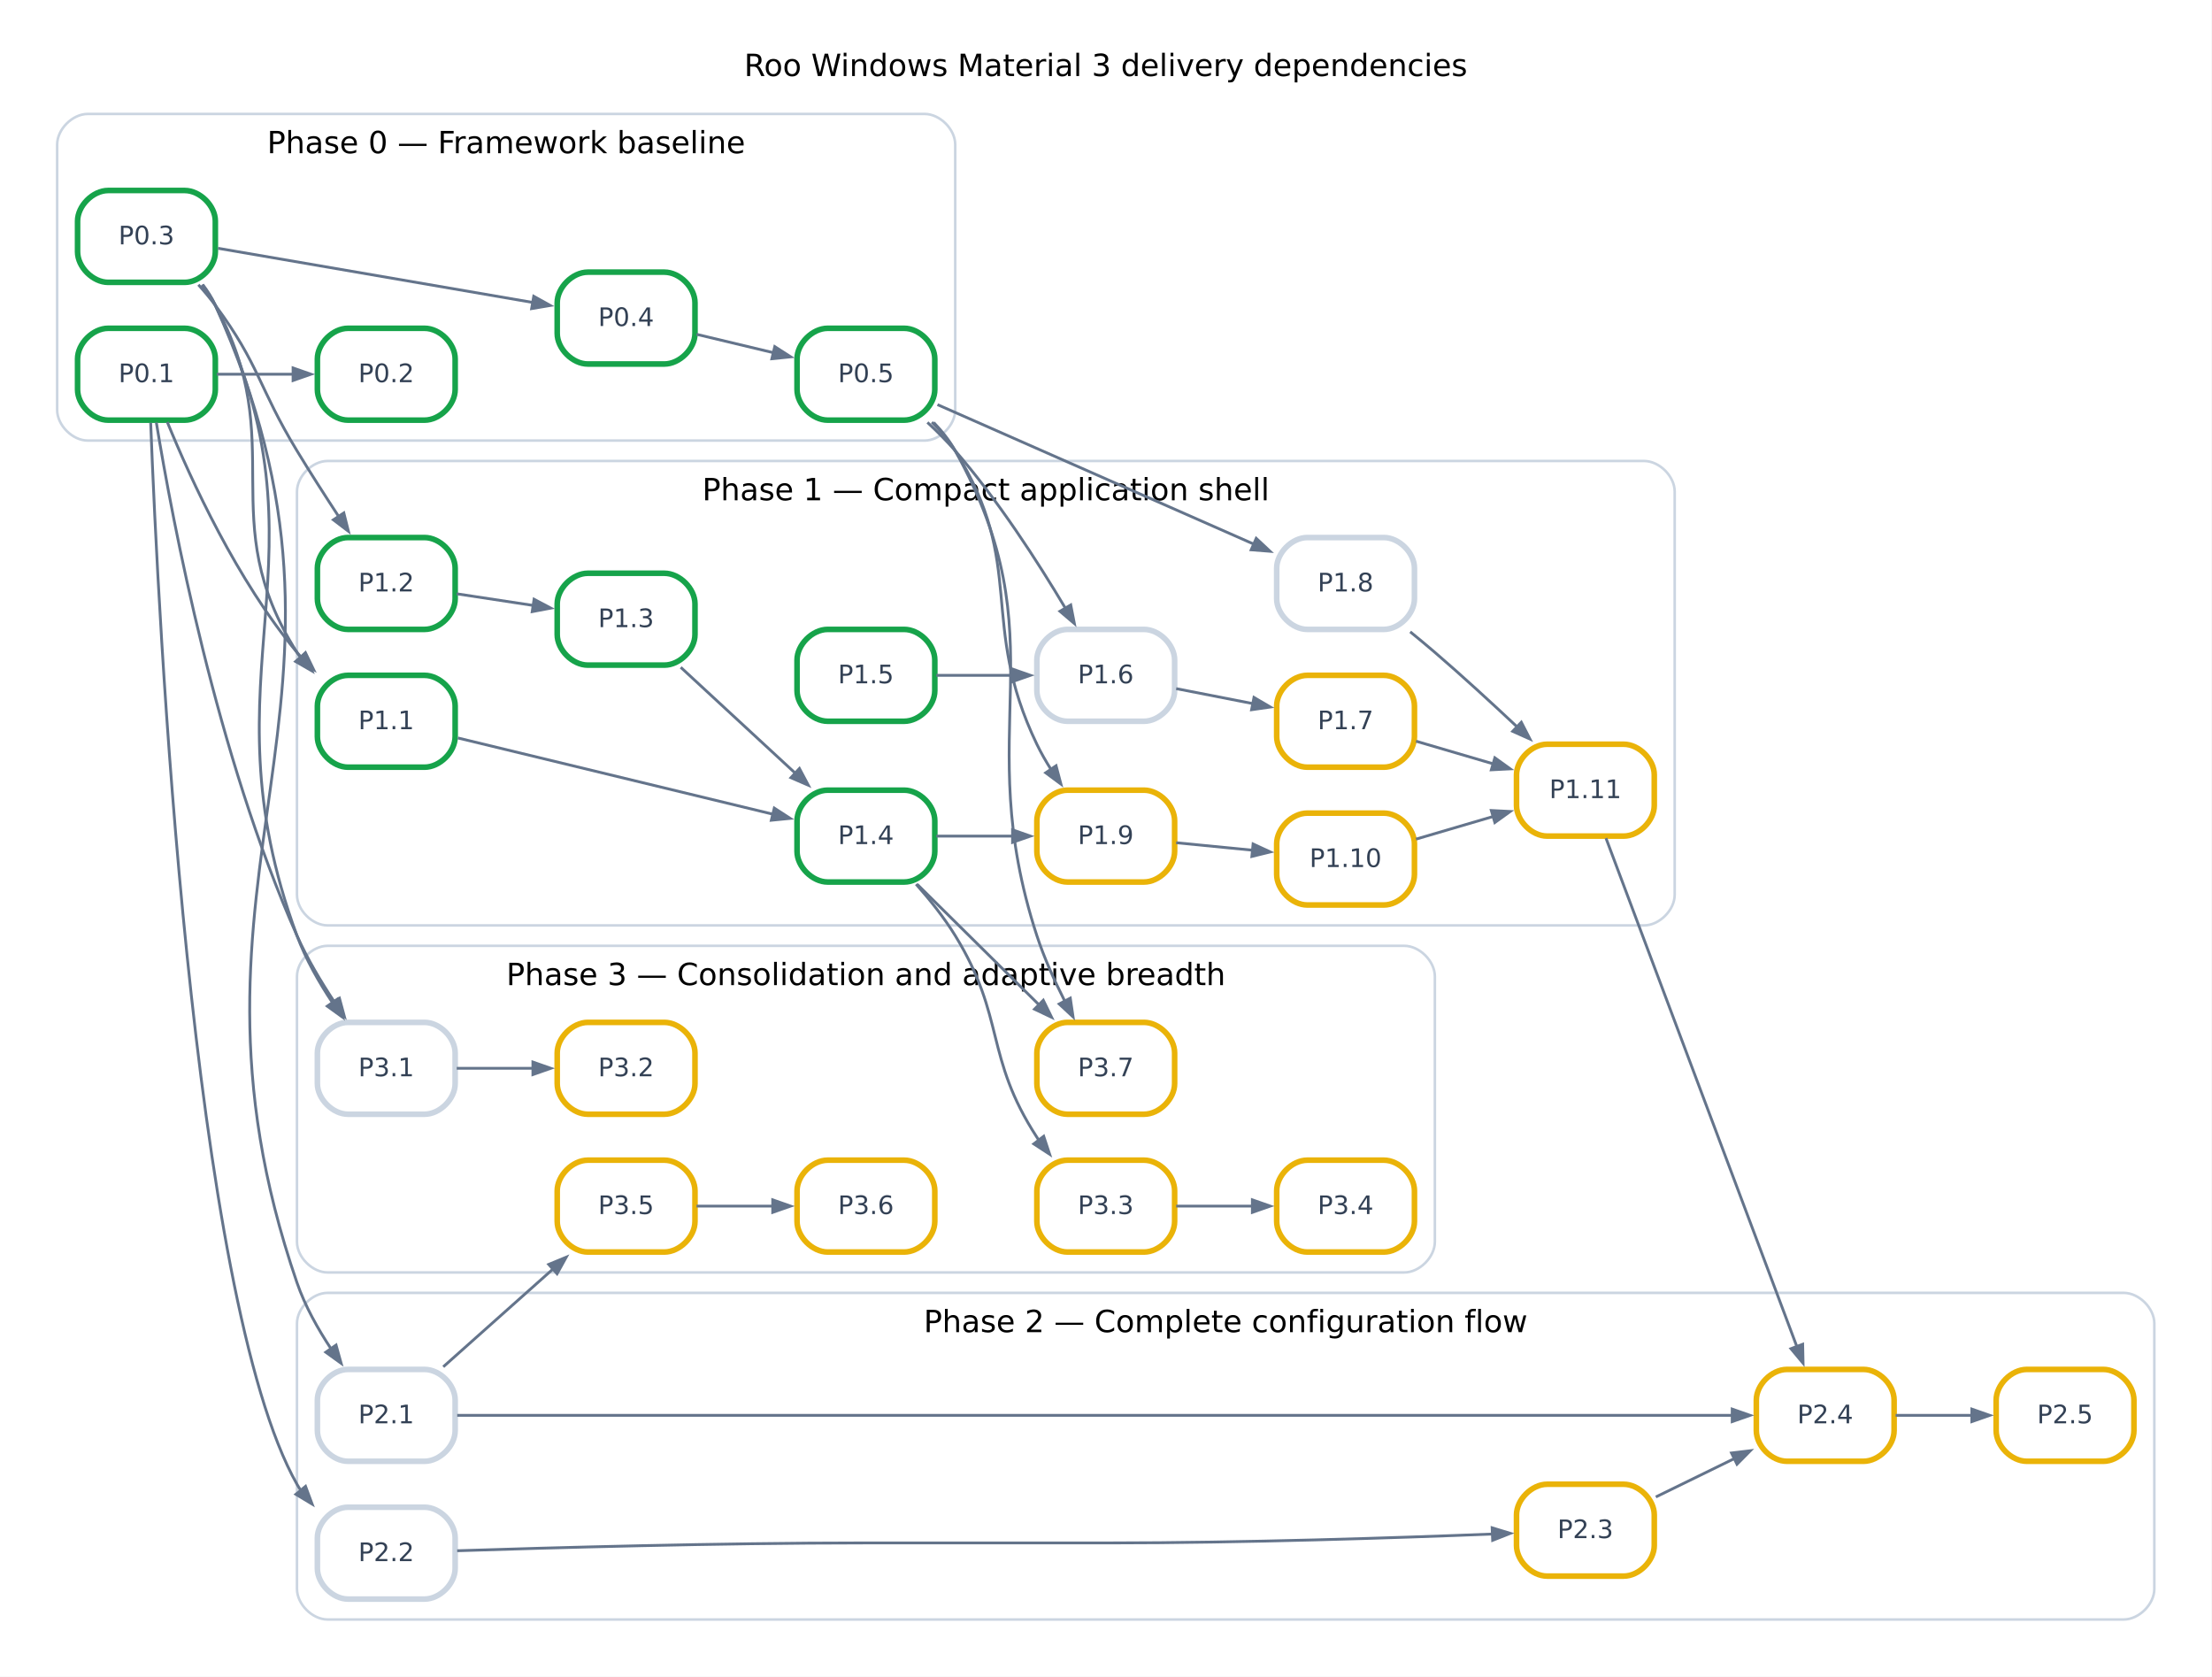
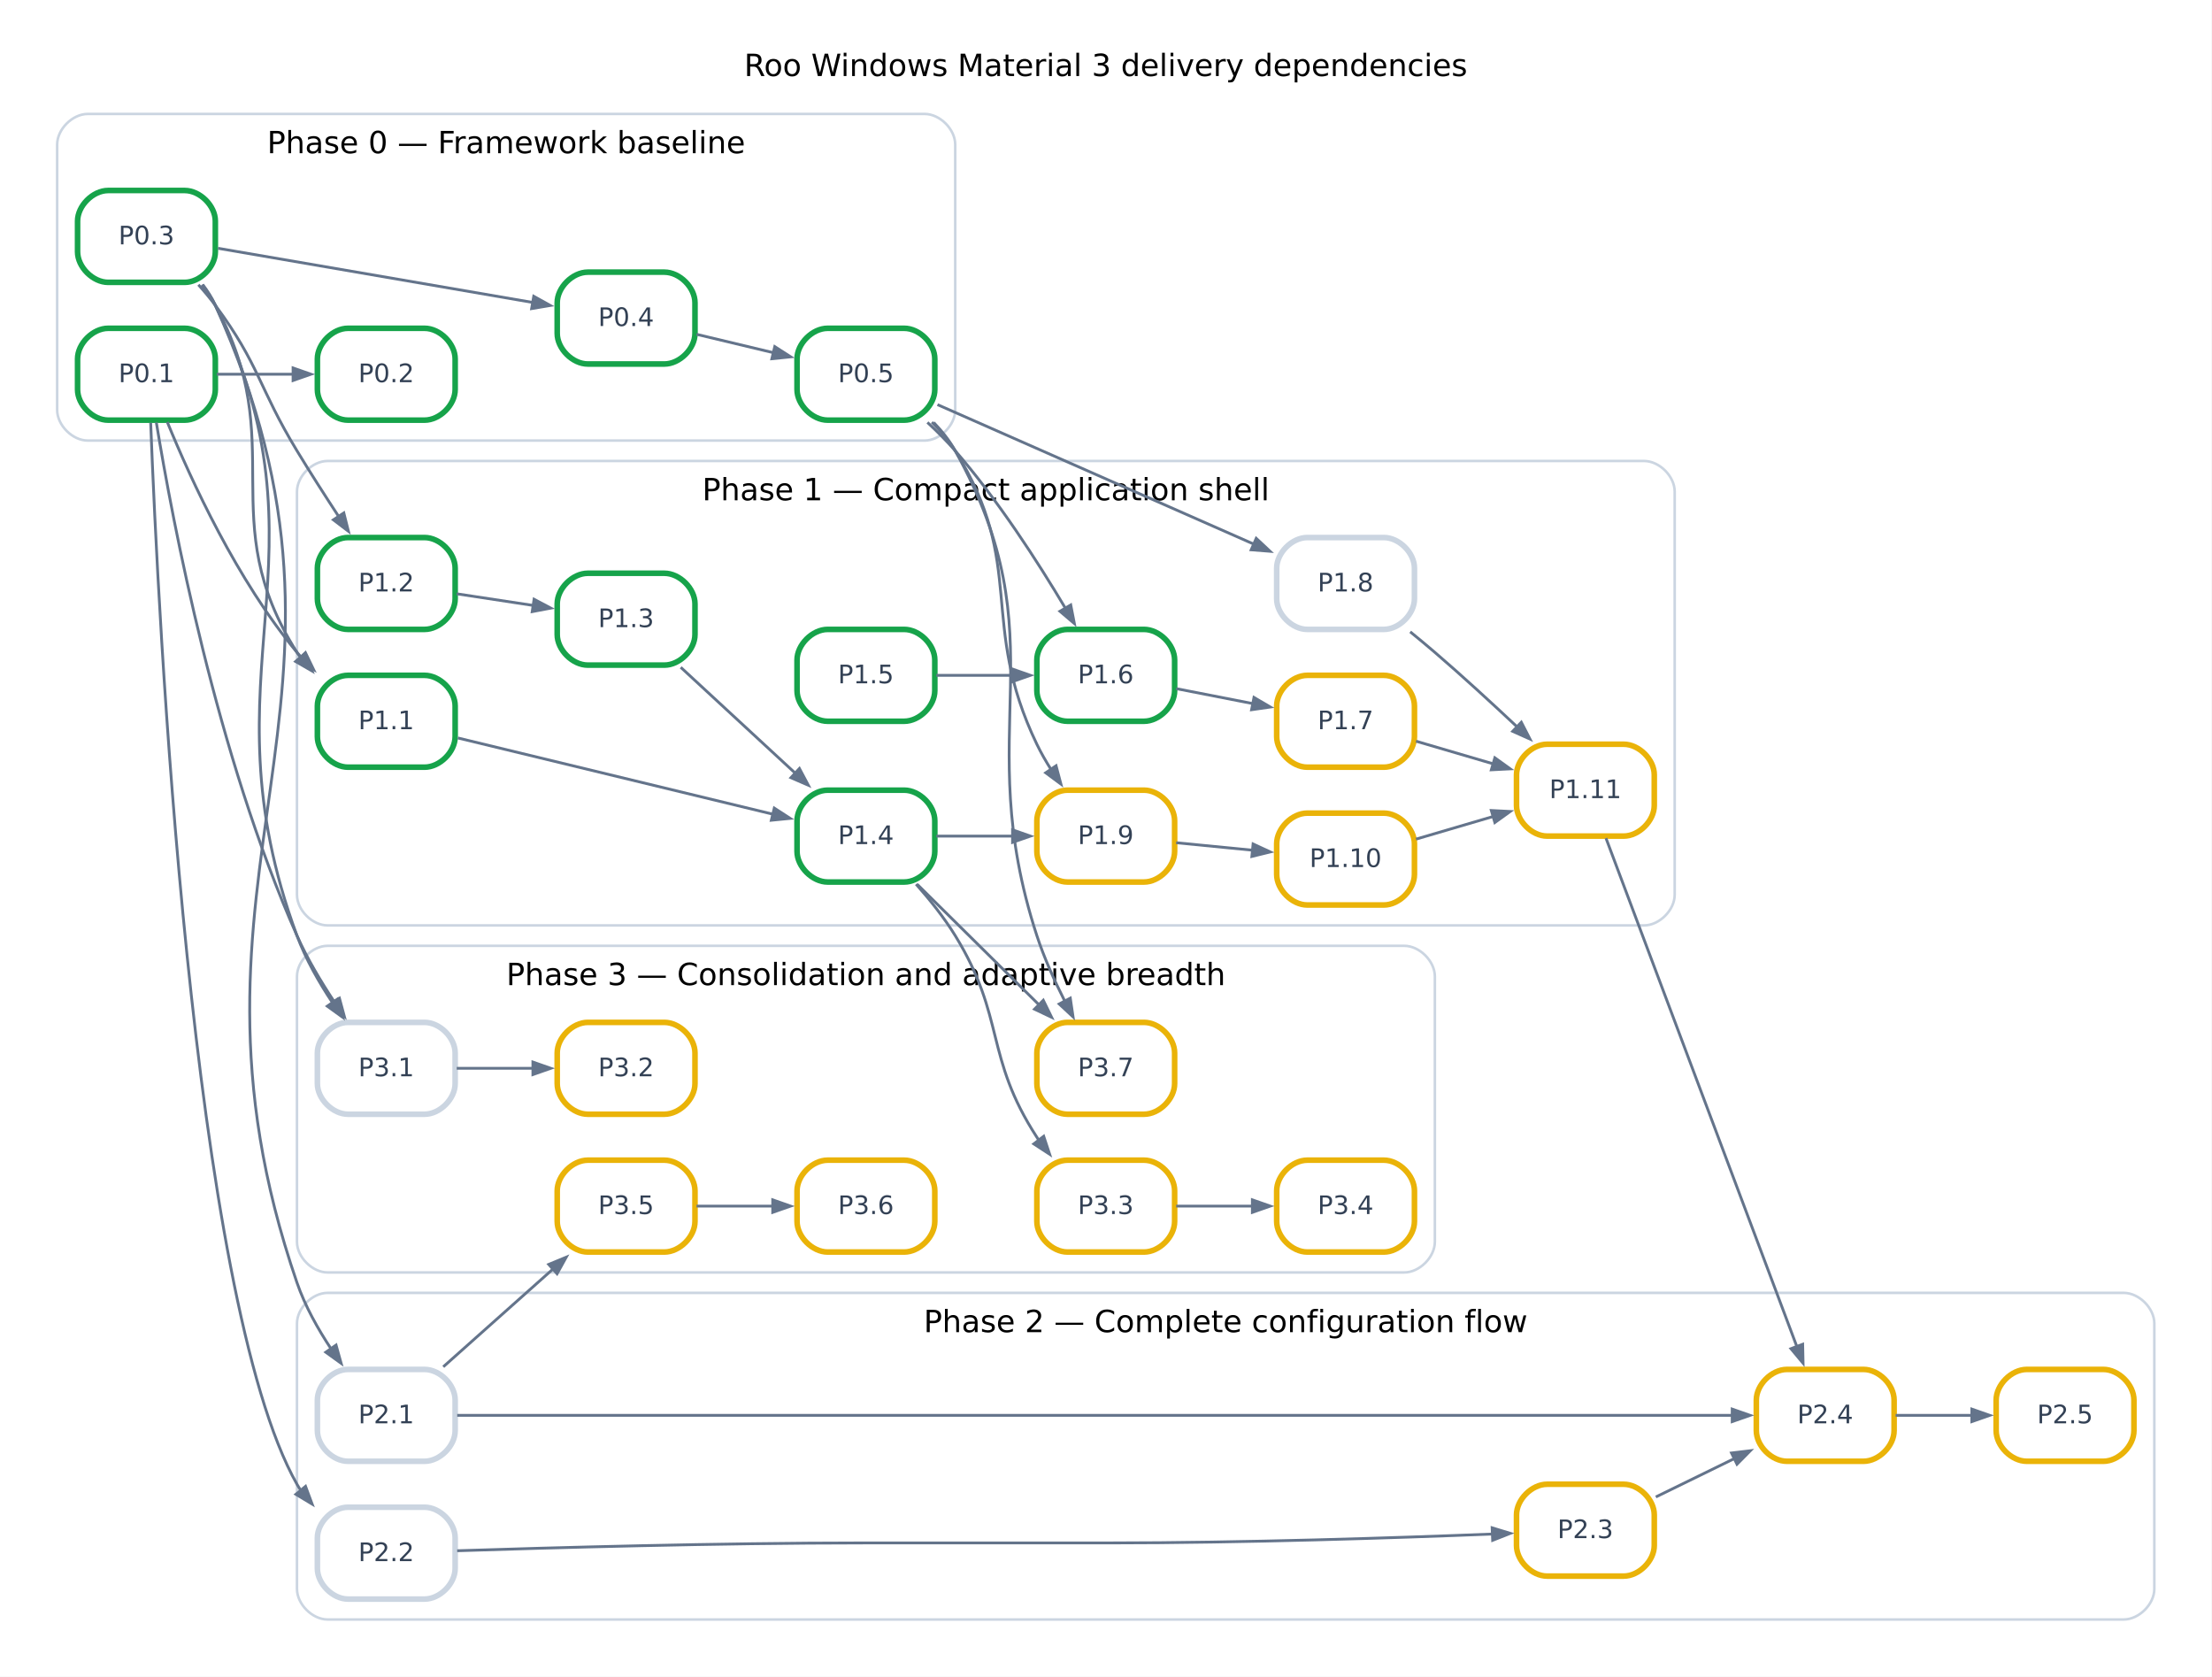
<svg xmlns="http://www.w3.org/2000/svg" xmlns:xlink="http://www.w3.org/1999/xlink" width="867pt" height="657pt" viewBox="0.00 0.00 867.00 657.00">
  <g id="graph0" class="graph" transform="scale(1 1) rotate(0) translate(14.4 642.65)">
    <polygon fill="#ffffff" stroke="none" points="-14.4,14.4 -14.4,-642.65 852.4,-642.65 852.4,14.4 -14.4,14.4" />
    <text xml:space="preserve" text-anchor="middle" x="419" y="-612.85" font-family="DejaVu Sans" font-size="12.00">Roo Windows Material 3 delivery dependencies</text>
    <g id="clust1" class="cluster">
      <path fill="#ffffff" stroke="#cbd5e1" d="M20,-470C20,-470 348,-470 348,-470 354,-470 360,-476 360,-482 360,-482 360,-586 360,-586 360,-592 354,-598 348,-598 348,-598 20,-598 20,-598 14,-598 8,-592 8,-586 8,-586 8,-482 8,-482 8,-476 14,-470 20,-470" />
      <text xml:space="preserve" text-anchor="middle" x="184" y="-582.6" font-family="DejaVu Sans" font-size="12.00">Phase 0 — Framework baseline</text>
    </g>
    <g id="clust2" class="cluster">
      <path fill="#ffffff" stroke="#cbd5e1" d="M114,-280C114,-280 630,-280 630,-280 636,-280 642,-286 642,-292 642,-292 642,-450 642,-450 642,-456 636,-462 630,-462 630,-462 114,-462 114,-462 108,-462 102,-456 102,-450 102,-450 102,-292 102,-292 102,-286 108,-280 114,-280" />
      <text xml:space="preserve" text-anchor="middle" x="372" y="-446.6" font-family="DejaVu Sans" font-size="12.00">Phase 1 — Compact application shell</text>
    </g>
    <g id="clust3" class="cluster">
      <path fill="#ffffff" stroke="#cbd5e1" d="M114,-8C114,-8 818,-8 818,-8 824,-8 830,-14 830,-20 830,-20 830,-124 830,-124 830,-130 824,-136 818,-136 818,-136 114,-136 114,-136 108,-136 102,-130 102,-124 102,-124 102,-20 102,-20 102,-14 108,-8 114,-8" />
      <text xml:space="preserve" text-anchor="middle" x="466" y="-120.6" font-family="DejaVu Sans" font-size="12.00">Phase 2 — Complete configuration flow</text>
    </g>
    <g id="clust4" class="cluster">
      <path fill="#ffffff" stroke="#cbd5e1" d="M114,-144C114,-144 536,-144 536,-144 542,-144 548,-150 548,-156 548,-156 548,-260 548,-260 548,-266 542,-272 536,-272 536,-272 114,-272 114,-272 108,-272 102,-266 102,-260 102,-260 102,-156 102,-156 102,-150 108,-144 114,-144" />
      <text xml:space="preserve" text-anchor="middle" x="325" y="-256.6" font-family="DejaVu Sans" font-size="12.00">Phase 3 — Consolidation and adaptive breadth</text>
    </g>
    <g id="node1" class="node">
      <g id="a_node1">
        <a xlink:href="material3_roadmap.md#p0-1" xlink:title="Theme ownership split" target="_top">
          <path fill="#ffffff" stroke="#16a34a" stroke-width="2.2" d="M58,-514C58,-514 28,-514 28,-514 22,-514 16,-508 16,-502 16,-502 16,-490 16,-490 16,-484 22,-478 28,-478 28,-478 58,-478 58,-478 64,-478 70,-484 70,-490 70,-490 70,-502 70,-502 70,-508 64,-514 58,-514" />
          <text xml:space="preserve" text-anchor="middle" x="43" y="-492.88" font-family="DejaVu Sans" font-size="10.00" fill="#334155">P0.1</text>
        </a>
      </g>
    </g>
    <g id="node2" class="node">
      <g id="a_node2">
        <a xlink:href="material3_roadmap.md#p0-2" xlink:title="Supported-target baseline for the theme split" target="_top">
          <path fill="#ffffff" stroke="#16a34a" stroke-width="2.2" d="M152,-514C152,-514 122,-514 122,-514 116,-514 110,-508 110,-502 110,-502 110,-490 110,-490 110,-484 116,-478 122,-478 122,-478 152,-478 152,-478 158,-478 164,-484 164,-490 164,-490 164,-502 164,-502 164,-508 158,-514 152,-514" />
          <text xml:space="preserve" text-anchor="middle" x="137" y="-492.88" font-family="DejaVu Sans" font-size="10.00" fill="#334155">P0.2</text>
        </a>
      </g>
    </g>
    <g id="edge1" class="edge">
      <path fill="none" stroke="#64748b" stroke-width="1.1" d="M70.61,-496C79.97,-496 90.64,-496 100.6,-496" />
      <polygon fill="#64748b" stroke="#64748b" stroke-width="1.1" points="100.47,-498.45 107.47,-496 100.47,-493.55 100.47,-498.45" />
    </g>
    <g id="node6" class="node">
      <g id="a_node6">
        <a xlink:href="material3_roadmap.md#p1-1" xlink:title="Finish app-bar component verification" target="_top">
          <path fill="#ffffff" stroke="#16a34a" stroke-width="2.2" d="M152,-378C152,-378 122,-378 122,-378 116,-378 110,-372 110,-366 110,-366 110,-354 110,-354 110,-348 116,-342 122,-342 122,-342 152,-342 152,-342 158,-342 164,-348 164,-354 164,-354 164,-366 164,-366 164,-372 158,-378 152,-378" />
          <text xml:space="preserve" text-anchor="middle" x="137" y="-356.88" font-family="DejaVu Sans" font-size="10.00" fill="#334155">P1.1</text>
        </a>
      </g>
    </g>
    <g id="edge4" class="edge">
      <path fill="none" stroke="#64748b" stroke-width="1.1" d="M51.18,-477.25C60.55,-454.34 78.55,-415.17 102,-387 102.58,-386.3 103.18,-385.62 103.79,-384.93" />
      <polygon fill="#64748b" stroke="#64748b" stroke-width="1.1" points="105.33,-386.86 108.55,-380.18 101.86,-383.4 105.33,-386.86" />
    </g>
    <g id="node18" class="node">
      <g id="a_node18">
        <a xlink:href="material3_roadmap.md#p2-2" xlink:title="Design progress indicators" target="_top">
          <path fill="#ffffff" stroke="#cbd5e1" stroke-width="2.2" d="M152,-52C152,-52 122,-52 122,-52 116,-52 110,-46 110,-40 110,-40 110,-28 110,-28 110,-22 116,-16 122,-16 122,-16 152,-16 152,-16 158,-16 164,-22 164,-28 164,-28 164,-40 164,-40 164,-46 158,-52 152,-52" />
          <text xml:space="preserve" text-anchor="middle" x="137" y="-30.88" font-family="DejaVu Sans" font-size="10.00" fill="#334155">P2.2</text>
        </a>
      </g>
    </g>
    <g id="edge21" class="edge">
      <path fill="none" stroke="#64748b" stroke-width="1.1" d="M44.66,-476.94C47.53,-402.76 60.64,-133.89 102,-61 102.46,-60.18 102.97,-59.38 103.5,-58.59" />
      <polygon fill="#64748b" stroke="#64748b" stroke-width="1.1" points="105.36,-60.18 107.94,-53.23 101.58,-57.06 105.36,-60.18" />
    </g>
    <g id="node22" class="node">
      <g id="a_node22">
        <a xlink:href="material3_roadmap.md#p3-1" xlink:title="Specify the existing card, checkbox, radio-button, and switch families" target="_top">
          <path fill="#ffffff" stroke="#cbd5e1" stroke-width="2.2" d="M152,-242C152,-242 122,-242 122,-242 116,-242 110,-236 110,-230 110,-230 110,-218 110,-218 110,-212 116,-206 122,-206 122,-206 152,-206 152,-206 158,-206 164,-212 164,-218 164,-218 164,-230 164,-230 164,-236 158,-242 152,-242" />
          <text xml:space="preserve" text-anchor="middle" x="137" y="-220.88" font-family="DejaVu Sans" font-size="10.00" fill="#334155">P3.1</text>
        </a>
      </g>
    </g>
    <g id="edge27" class="edge">
      <path fill="none" stroke="#64748b" stroke-width="1.1" d="M46.88,-477.07C53.26,-438.12 70.54,-346.74 102,-276 105.96,-267.1 111.36,-258 116.69,-249.96" />
      <polygon fill="#64748b" stroke="#64748b" stroke-width="1.1" points="118.65,-251.44 120.58,-244.28 114.6,-248.67 118.65,-251.44" />
    </g>
    <g id="node3" class="node">
      <g id="a_node3">
        <a xlink:href="material3_roadmap.md#p0-3" xlink:title="Keyboard/focus framework" target="_top">
          <path fill="#ffffff" stroke="#16a34a" stroke-width="2.2" d="M58,-568C58,-568 28,-568 28,-568 22,-568 16,-562 16,-556 16,-556 16,-544 16,-544 16,-538 22,-532 28,-532 28,-532 58,-532 58,-532 64,-532 70,-538 70,-544 70,-544 70,-556 70,-556 70,-562 64,-568 58,-568" />
          <text xml:space="preserve" text-anchor="middle" x="43" y="-546.88" font-family="DejaVu Sans" font-size="10.00" fill="#334155">P0.3</text>
        </a>
      </g>
    </g>
    <g id="node4" class="node">
      <g id="a_node4">
        <a xlink:href="material3_roadmap.md#p0-4" xlink:title="Semantic Back/Escape routing" target="_top">
          <path fill="#ffffff" stroke="#16a34a" stroke-width="2.2" d="M246,-536C246,-536 216,-536 216,-536 210,-536 204,-530 204,-524 204,-524 204,-512 204,-512 204,-506 210,-500 216,-500 216,-500 246,-500 246,-500 252,-500 258,-506 258,-512 258,-512 258,-524 258,-524 258,-530 252,-536 246,-536" />
          <text xml:space="preserve" text-anchor="middle" x="231" y="-514.88" font-family="DejaVu Sans" font-size="10.00" fill="#334155">P0.4</text>
        </a>
      </g>
    </g>
    <g id="edge2" class="edge">
      <path fill="none" stroke="#64748b" stroke-width="1.1" d="M71.05,-545.35C103.69,-539.73 158.68,-530.27 194.66,-524.08" />
      <polygon fill="#64748b" stroke="#64748b" stroke-width="1.1" points="194.8,-526.54 201.28,-522.94 193.97,-521.71 194.8,-526.54" />
    </g>
    <g id="edge5" class="edge">
      <path fill="none" stroke="#64748b" stroke-width="1.1" d="M64.64,-530.92C66.66,-528.41 68.51,-525.74 70,-523 99.71,-468.47 68.73,-439.43 102,-387 102.42,-386.33 102.87,-385.67 103.34,-385.02" />
      <polygon fill="#64748b" stroke="#64748b" stroke-width="1.1" points="105.19,-386.63 107.89,-379.72 101.47,-383.43 105.19,-386.63" />
    </g>
    <g id="node7" class="node">
      <g id="a_node7">
        <a xlink:href="material3_roadmap.md#p1-2" xlink:title="Amend the navigation-bar design for keyboard operation" target="_top">
          <path fill="#ffffff" stroke="#16a34a" stroke-width="2.2" d="M152,-432C152,-432 122,-432 122,-432 116,-432 110,-426 110,-420 110,-420 110,-408 110,-408 110,-402 116,-396 122,-396 122,-396 152,-396 152,-396 158,-396 164,-402 164,-408 164,-408 164,-420 164,-420 164,-426 158,-432 152,-432" />
          <text xml:space="preserve" text-anchor="middle" x="137" y="-410.88" font-family="DejaVu Sans" font-size="10.00" fill="#334155">P1.2</text>
        </a>
      </g>
    </g>
    <g id="edge6" class="edge">
      <path fill="none" stroke="#64748b" stroke-width="1.1" d="M63.37,-531.06C65.71,-528.44 67.98,-525.72 70,-523 87.33,-499.68 86.93,-490.84 102,-466 107.14,-457.53 112.97,-448.44 118.33,-440.27" />
      <polygon fill="#64748b" stroke="#64748b" stroke-width="1.1" points="120.36,-441.64 122.17,-434.45 116.27,-438.94 120.36,-441.64" />
    </g>
    <g id="node17" class="node">
      <g id="a_node17">
        <a xlink:href="material3_roadmap.md#p2-1" xlink:title="Implement single-line Material 3 text fields" target="_top">
          <path fill="#ffffff" stroke="#cbd5e1" stroke-width="2.2" d="M152,-106C152,-106 122,-106 122,-106 116,-106 110,-100 110,-94 110,-94 110,-82 110,-82 110,-76 116,-70 122,-70 122,-70 152,-70 152,-70 158,-70 164,-76 164,-82 164,-82 164,-94 164,-94 164,-100 158,-106 152,-106" />
          <text xml:space="preserve" text-anchor="middle" x="137" y="-84.88" font-family="DejaVu Sans" font-size="10.00" fill="#334155">P2.1</text>
        </a>
      </g>
    </g>
    <g id="edge20" class="edge">
      <path fill="none" stroke="#64748b" stroke-width="1.1" d="M65.05,-531.13C66.99,-528.57 68.71,-525.85 70,-523 140.42,-367.38 46.45,-301.53 102,-140 105.12,-130.94 110.16,-121.91 115.42,-113.98" />
      <polygon fill="#64748b" stroke="#64748b" stroke-width="1.1" points="117.32,-115.54 119.31,-108.4 113.3,-112.74 117.32,-115.54" />
    </g>
    <g id="edge28" class="edge">
      <path fill="none" stroke="#64748b" stroke-width="1.1" d="M64.92,-531.07C66.89,-528.52 68.65,-525.82 70,-523 117.92,-423.21 63.63,-379.83 102,-276 105.38,-266.86 110.61,-257.69 115.96,-249.66" />
      <polygon fill="#64748b" stroke="#64748b" stroke-width="1.1" points="117.91,-251.14 119.91,-244 113.89,-248.34 117.91,-251.14" />
    </g>
    <g id="node5" class="node">
      <g id="a_node5">
        <a xlink:href="material3_roadmap.md#p0-5" xlink:title="Interactive-transient slot and dialog lifetime migration" target="_top">
          <path fill="#ffffff" stroke="#16a34a" stroke-width="2.2" d="M340,-514C340,-514 310,-514 310,-514 304,-514 298,-508 298,-502 298,-502 298,-490 298,-490 298,-484 304,-478 310,-478 310,-478 340,-478 340,-478 346,-478 352,-484 352,-490 352,-490 352,-502 352,-502 352,-508 346,-514 340,-514" />
          <text xml:space="preserve" text-anchor="middle" x="325" y="-492.88" font-family="DejaVu Sans" font-size="10.00" fill="#334155">P0.5</text>
        </a>
      </g>
    </g>
    <g id="edge3" class="edge">
      <path fill="none" stroke="#64748b" stroke-width="1.1" d="M258.61,-511.64C268.06,-509.38 278.85,-506.8 288.91,-504.39" />
      <polygon fill="#64748b" stroke="#64748b" stroke-width="1.1" points="289.27,-506.82 295.51,-502.81 288.13,-502.06 289.27,-506.82" />
    </g>
    <g id="node11" class="node">
      <g id="a_node11">
        <a xlink:href="material3_roadmap.md#p1-6" xlink:title="Reconcile menu ownership and input design" target="_top">
-           <path fill="#ffffff" stroke="#cbd5e1" stroke-width="2.2" d="M434,-396C434,-396 404,-396 404,-396 398,-396 392,-390 392,-384 392,-384 392,-372 392,-372 392,-366 398,-360 404,-360 404,-360 434,-360 434,-360 440,-360 446,-366 446,-372 446,-372 446,-384 446,-384 446,-390 440,-396 434,-396" />
+           <path fill="#ffffff" stroke="#16a34a" stroke-width="2.2" d="M434,-396C434,-396 404,-396 404,-396 398,-396 392,-390 392,-384 392,-384 392,-372 392,-372 392,-366 398,-360 404,-360 404,-360 434,-360 434,-360 440,-360 446,-366 446,-372 446,-372 446,-384 446,-384 446,-390 440,-396 434,-396" />
          <text xml:space="preserve" text-anchor="middle" x="419" y="-374.88" font-family="DejaVu Sans" font-size="10.00" fill="#334155">P1.6</text>
        </a>
      </g>
    </g>
    <g id="edge10" class="edge">
      <path fill="none" stroke="#64748b" stroke-width="1.1" d="M349.11,-477.11C352.92,-473.58 356.7,-469.8 360,-466 376.7,-446.78 392.37,-422.46 403.21,-404.26" />
      <polygon fill="#64748b" stroke="#64748b" stroke-width="1.1" points="405.28,-405.58 406.7,-398.3 401.05,-403.1 405.28,-405.58" />
    </g>
    <g id="node13" class="node">
      <g id="a_node13">
        <a xlink:href="material3_roadmap.md#p1-8" xlink:title="Implement basic Material 3 dialogs" target="_top">
          <path fill="#ffffff" stroke="#cbd5e1" stroke-width="2.2" d="M528,-432C528,-432 498,-432 498,-432 492,-432 486,-426 486,-420 486,-420 486,-408 486,-408 486,-402 492,-396 498,-396 498,-396 528,-396 528,-396 534,-396 540,-402 540,-408 540,-408 540,-420 540,-420 540,-426 534,-432 528,-432" />
          <text xml:space="preserve" text-anchor="middle" x="513" y="-410.88" font-family="DejaVu Sans" font-size="10.00" fill="#334155">P1.8</text>
        </a>
      </g>
    </g>
    <g id="edge13" class="edge">
      <path fill="none" stroke="#64748b" stroke-width="1.1" d="M353.05,-484.08C385.83,-469.62 441.15,-445.24 477.11,-429.38" />
      <polygon fill="#64748b" stroke="#64748b" stroke-width="1.1" points="477.98,-431.68 483.4,-426.61 476,-427.19 477.98,-431.68" />
    </g>
    <g id="node14" class="node">
      <g id="a_node14">
        <a xlink:href="material3_roadmap.md#p1-9" xlink:title="Reconcile snackbar queue ownership design" target="_top">
          <path fill="#ffffff" stroke="#eab308" stroke-width="2.2" d="M434,-333C434,-333 404,-333 404,-333 398,-333 392,-327 392,-321 392,-321 392,-309 392,-309 392,-303 398,-297 404,-297 404,-297 434,-297 434,-297 440,-297 446,-303 446,-309 446,-309 446,-321 446,-321 446,-327 440,-333 434,-333" />
          <text xml:space="preserve" text-anchor="middle" x="419" y="-311.88" font-family="DejaVu Sans" font-size="10.00" fill="#334155">P1.9</text>
        </a>
      </g>
    </g>
    <g id="edge14" class="edge">
      <path fill="none" stroke="#64748b" stroke-width="1.1" d="M350.86,-477.21C354.29,-473.78 357.49,-470 360,-466 388.16,-421.04 369,-398.81 392,-351 393.62,-347.63 395.57,-344.24 397.65,-340.96" />
      <polygon fill="#64748b" stroke="#64748b" stroke-width="1.1" points="399.53,-342.56 401.43,-335.39 395.47,-339.81 399.53,-342.56" />
    </g>
    <g id="node28" class="node">
      <g id="a_node28">
        <a xlink:href="material3_roadmap.md#p3-7" xlink:title="Implement modal sheets and adopt transient lifetime" target="_top">
          <path fill="#ffffff" stroke="#eab308" stroke-width="2.2" d="M434,-242C434,-242 404,-242 404,-242 398,-242 392,-236 392,-230 392,-230 392,-218 392,-218 392,-212 398,-206 404,-206 404,-206 434,-206 434,-206 440,-206 446,-212 446,-218 446,-218 446,-230 446,-230 446,-236 440,-242 434,-242" />
          <text xml:space="preserve" text-anchor="middle" x="419" y="-220.88" font-family="DejaVu Sans" font-size="10.00" fill="#334155">P3.7</text>
        </a>
      </g>
    </g>
    <g id="edge34" class="edge">
      <path fill="none" stroke="#64748b" stroke-width="1.1" d="M351.57,-477.08C354.82,-473.71 357.78,-469.99 360,-466 401.61,-391.15 365.45,-357.41 392,-276 394.82,-267.36 398.87,-258.37 402.93,-250.34" />
      <polygon fill="#64748b" stroke="#64748b" stroke-width="1.1" points="405.1,-251.49 406.19,-244.16 400.76,-249.21 405.1,-251.49" />
    </g>
    <g id="node9" class="node">
      <g id="a_node9">
        <a xlink:href="material3_roadmap.md#p1-4" xlink:title="Implement adaptive LayoutScaffold family" target="_top">
          <path fill="#ffffff" stroke="#16a34a" stroke-width="2.2" d="M340,-333C340,-333 310,-333 310,-333 304,-333 298,-327 298,-321 298,-321 298,-309 298,-309 298,-303 304,-297 310,-297 310,-297 340,-297 340,-297 346,-297 352,-303 352,-309 352,-309 352,-321 352,-321 352,-327 346,-333 340,-333" />
          <text xml:space="preserve" text-anchor="middle" x="325" y="-311.88" font-family="DejaVu Sans" font-size="10.00" fill="#334155">P1.4</text>
        </a>
      </g>
    </g>
    <g id="edge8" class="edge">
      <path fill="none" stroke="#64748b" stroke-width="1.1" d="M165.05,-353.46C197.69,-345.56 252.68,-332.25 288.66,-323.55" />
      <polygon fill="#64748b" stroke="#64748b" stroke-width="1.1" points="289.08,-325.97 295.3,-321.94 287.92,-321.21 289.08,-325.97" />
    </g>
    <g id="node8" class="node">
      <g id="a_node8">
        <a xlink:href="material3_roadmap.md#p1-3" xlink:title="Implement compact navigation bar" target="_top">
          <path fill="#ffffff" stroke="#16a34a" stroke-width="2.2" d="M246,-418C246,-418 216,-418 216,-418 210,-418 204,-412 204,-406 204,-406 204,-394 204,-394 204,-388 210,-382 216,-382 216,-382 246,-382 246,-382 252,-382 258,-388 258,-394 258,-394 258,-406 258,-406 258,-412 252,-418 246,-418" />
          <text xml:space="preserve" text-anchor="middle" x="231" y="-396.88" font-family="DejaVu Sans" font-size="10.00" fill="#334155">P1.3</text>
        </a>
      </g>
    </g>
    <g id="edge7" class="edge">
      <path fill="none" stroke="#64748b" stroke-width="1.1" d="M164.61,-409.95C173.97,-408.53 184.64,-406.9 194.6,-405.39" />
      <polygon fill="#64748b" stroke="#64748b" stroke-width="1.1" points="194.93,-407.81 201.48,-404.34 194.2,-402.97 194.93,-407.81" />
    </g>
    <g id="edge9" class="edge">
      <path fill="none" stroke="#64748b" stroke-width="1.1" d="M252.42,-381.14C265.64,-368.92 282.99,-352.89 297.3,-339.66" />
      <polygon fill="#64748b" stroke="#64748b" stroke-width="1.1" points="298.94,-341.49 302.42,-334.94 295.61,-337.89 298.94,-341.49" />
    </g>
    <g id="edge15" class="edge">
      <path fill="none" stroke="#64748b" stroke-width="1.1" d="M352.61,-315C361.97,-315 372.64,-315 382.6,-315" />
      <polygon fill="#64748b" stroke="#64748b" stroke-width="1.1" points="382.47,-317.45 389.47,-315 382.47,-312.55 382.47,-317.45" />
    </g>
    <g id="node24" class="node">
      <g id="a_node24">
        <a xlink:href="material3_roadmap.md#p3-3" xlink:title="Design adaptive navigation orchestration" target="_top">
          <path fill="#ffffff" stroke="#eab308" stroke-width="2.2" d="M434,-188C434,-188 404,-188 404,-188 398,-188 392,-182 392,-176 392,-176 392,-164 392,-164 392,-158 398,-152 404,-152 404,-152 434,-152 434,-152 440,-152 446,-158 446,-164 446,-164 446,-176 446,-176 446,-182 440,-188 434,-188" />
          <text xml:space="preserve" text-anchor="middle" x="419" y="-166.88" font-family="DejaVu Sans" font-size="10.00" fill="#334155">P3.3</text>
        </a>
      </g>
    </g>
    <g id="edge30" class="edge">
      <path fill="none" stroke="#64748b" stroke-width="1.1" d="M344.66,-296.16C350.07,-290.06 355.67,-283.04 360,-276 379.83,-243.72 371.38,-228.78 392,-197 392.28,-196.57 392.56,-196.15 392.85,-195.72" />
      <polygon fill="#64748b" stroke="#64748b" stroke-width="1.1" points="394.68,-197.37 397.01,-190.33 390.8,-194.38 394.68,-197.37" />
    </g>
    <g id="edge35" class="edge">
      <path fill="none" stroke="#64748b" stroke-width="1.1" d="M345.06,-296.14C359,-282.36 378.04,-263.53 393.16,-248.57" />
      <polygon fill="#64748b" stroke="#64748b" stroke-width="1.1" points="394.52,-250.67 397.78,-244 391.08,-247.18 394.52,-250.67" />
    </g>
    <g id="node10" class="node">
      <g id="a_node10">
        <a xlink:href="material3_roadmap.md#p1-5" xlink:title="Implement the shared presentation-pin host" target="_top">
          <path fill="#ffffff" stroke="#16a34a" stroke-width="2.2" d="M340,-396C340,-396 310,-396 310,-396 304,-396 298,-390 298,-384 298,-384 298,-372 298,-372 298,-366 304,-360 310,-360 310,-360 340,-360 340,-360 346,-360 352,-366 352,-372 352,-372 352,-384 352,-384 352,-390 346,-396 340,-396" />
          <text xml:space="preserve" text-anchor="middle" x="325" y="-374.88" font-family="DejaVu Sans" font-size="10.00" fill="#334155">P1.5</text>
        </a>
      </g>
    </g>
    <g id="edge11" class="edge">
      <path fill="none" stroke="#64748b" stroke-width="1.1" d="M352.61,-378C361.97,-378 372.64,-378 382.6,-378" />
      <polygon fill="#64748b" stroke="#64748b" stroke-width="1.1" points="382.47,-380.45 389.47,-378 382.47,-375.55 382.47,-380.45" />
    </g>
    <g id="node12" class="node">
      <g id="a_node12">
        <a xlink:href="material3_roadmap.md#p1-7" xlink:title="Implement Material 3 menus" target="_top">
          <path fill="#ffffff" stroke="#eab308" stroke-width="2.2" d="M528,-378C528,-378 498,-378 498,-378 492,-378 486,-372 486,-366 486,-366 486,-354 486,-354 486,-348 492,-342 498,-342 498,-342 528,-342 528,-342 534,-342 540,-348 540,-354 540,-354 540,-366 540,-366 540,-372 534,-378 528,-378" />
          <text xml:space="preserve" text-anchor="middle" x="513" y="-356.88" font-family="DejaVu Sans" font-size="10.00" fill="#334155">P1.7</text>
        </a>
      </g>
    </g>
    <g id="edge12" class="edge">
      <path fill="none" stroke="#64748b" stroke-width="1.1" d="M446.61,-372.79C456.06,-370.94 466.85,-368.83 476.91,-366.87" />
      <polygon fill="#64748b" stroke="#64748b" stroke-width="1.1" points="477.1,-369.33 483.5,-365.58 476.16,-364.52 477.1,-369.33" />
    </g>
    <g id="node16" class="node">
      <g id="a_node16">
        <a xlink:href="material3_roadmap.md#p1-11" xlink:title="Integrate the compact settings shell" target="_top">
          <path fill="#ffffff" stroke="#eab308" stroke-width="2.2" d="M622,-351C622,-351 592,-351 592,-351 586,-351 580,-345 580,-339 580,-339 580,-327 580,-327 580,-321 586,-315 592,-315 592,-315 622,-315 622,-315 628,-315 634,-321 634,-327 634,-327 634,-339 634,-339 634,-345 628,-351 622,-351" />
          <text xml:space="preserve" text-anchor="middle" x="607" y="-329.88" font-family="DejaVu Sans" font-size="10.00" fill="#334155">P1.11</text>
        </a>
      </g>
    </g>
    <g id="edge17" class="edge">
      <path fill="none" stroke="#64748b" stroke-width="1.1" d="M540.61,-352.19C550.06,-349.42 560.85,-346.25 570.91,-343.3" />
      <polygon fill="#64748b" stroke="#64748b" stroke-width="1.1" points="571.51,-345.68 577.53,-341.35 570.13,-340.97 571.51,-345.68" />
    </g>
    <g id="edge18" class="edge">
      <path fill="none" stroke="#64748b" stroke-width="1.1" d="M538.34,-395.06C541.62,-392.39 544.91,-389.65 548,-387 558.78,-377.73 570.31,-367.14 580.23,-357.81" />
      <polygon fill="#64748b" stroke="#64748b" stroke-width="1.1" points="581.88,-359.62 585.28,-353.03 578.51,-356.06 581.88,-359.62" />
    </g>
    <g id="node15" class="node">
      <g id="a_node15">
        <a xlink:href="material3_roadmap.md#p1-10" xlink:title="Implement snackbar widget, presenter, and queue" target="_top">
          <path fill="#ffffff" stroke="#eab308" stroke-width="2.2" d="M528,-324C528,-324 498,-324 498,-324 492,-324 486,-318 486,-312 486,-312 486,-300 486,-300 486,-294 492,-288 498,-288 498,-288 528,-288 528,-288 534,-288 540,-294 540,-300 540,-300 540,-312 540,-312 540,-318 534,-324 528,-324" />
          <text xml:space="preserve" text-anchor="middle" x="513" y="-302.88" font-family="DejaVu Sans" font-size="10.00" fill="#334155">P1.10</text>
        </a>
      </g>
    </g>
    <g id="edge16" class="edge">
      <path fill="none" stroke="#64748b" stroke-width="1.1" d="M446.61,-312.4C455.97,-311.48 466.64,-310.44 476.6,-309.46" />
      <polygon fill="#64748b" stroke="#64748b" stroke-width="1.1" points="476.75,-311.91 483.47,-308.79 476.27,-307.03 476.75,-311.91" />
    </g>
    <g id="edge19" class="edge">
      <path fill="none" stroke="#64748b" stroke-width="1.1" d="M540.61,-313.81C550.06,-316.58 560.85,-319.75 570.91,-322.7" />
      <polygon fill="#64748b" stroke="#64748b" stroke-width="1.1" points="570.13,-325.03 577.53,-324.65 571.51,-320.32 570.13,-325.03" />
    </g>
    <g id="node20" class="node">
      <g id="a_node20">
        <a xlink:href="material3_roadmap.md#p2-4" xlink:title="Implement the Material 3 Wi-Fi configuration flow" target="_top">
          <path fill="#ffffff" stroke="#eab308" stroke-width="2.2" d="M716,-106C716,-106 686,-106 686,-106 680,-106 674,-100 674,-94 674,-94 674,-82 674,-82 674,-76 680,-70 686,-70 686,-70 716,-70 716,-70 722,-70 728,-76 728,-82 728,-82 728,-94 728,-94 728,-100 722,-106 716,-106" />
          <text xml:space="preserve" text-anchor="middle" x="701" y="-84.88" font-family="DejaVu Sans" font-size="10.00" fill="#334155">P2.4</text>
        </a>
      </g>
    </g>
    <g id="edge23" class="edge">
      <path fill="none" stroke="#64748b" stroke-width="1.1" d="M615.07,-314.18C631.25,-271.07 671.07,-165.03 689.87,-114.98" />
      <polygon fill="#64748b" stroke="#64748b" stroke-width="1.1" points="692.16,-115.86 692.32,-108.44 687.57,-114.13 692.16,-115.86" />
    </g>
    <g id="edge24" class="edge">
      <path fill="none" stroke="#64748b" stroke-width="1.1" d="M164.8,-88C200.94,-88 267.33,-88 324,-88 324,-88 324,-88 514,-88 566.47,-88 627.26,-88 664.67,-88" />
      <polygon fill="#64748b" stroke="#64748b" stroke-width="1.1" points="664.54,-90.45 671.54,-88 664.54,-85.55 664.54,-90.45" />
    </g>
    <g id="node26" class="node">
      <g id="a_node26">
        <a xlink:href="material3_roadmap.md#p3-5" xlink:title="Design multiline editing and composition" target="_top">
          <path fill="#ffffff" stroke="#eab308" stroke-width="2.2" d="M246,-188C246,-188 216,-188 216,-188 210,-188 204,-182 204,-176 204,-176 204,-164 204,-164 204,-158 210,-152 216,-152 216,-152 246,-152 246,-152 252,-152 258,-158 258,-164 258,-164 258,-176 258,-176 258,-182 252,-188 246,-188" />
          <text xml:space="preserve" text-anchor="middle" x="231" y="-166.88" font-family="DejaVu Sans" font-size="10.00" fill="#334155">P3.5</text>
        </a>
      </g>
    </g>
    <g id="edge32" class="edge">
      <path fill="none" stroke="#64748b" stroke-width="1.1" d="M159.34,-107.02C172.23,-118.51 188.78,-133.26 202.63,-145.6" />
      <polygon fill="#64748b" stroke="#64748b" stroke-width="1.1" points="200.68,-147.15 207.53,-149.98 203.94,-143.49 200.68,-147.15" />
    </g>
    <g id="node19" class="node">
      <g id="a_node19">
        <a xlink:href="material3_roadmap.md#p2-3" xlink:title="Implement progress indicators" target="_top">
          <path fill="#ffffff" stroke="#eab308" stroke-width="2.2" d="M622,-61C622,-61 592,-61 592,-61 586,-61 580,-55 580,-49 580,-49 580,-37 580,-37 580,-31 586,-25 592,-25 592,-25 622,-25 622,-25 628,-25 634,-31 634,-37 634,-37 634,-49 634,-49 634,-55 628,-61 622,-61" />
          <text xml:space="preserve" text-anchor="middle" x="607" y="-39.88" font-family="DejaVu Sans" font-size="10.00" fill="#334155">P2.3</text>
        </a>
      </g>
    </g>
    <g id="edge22" class="edge">
      <path fill="none" stroke="#64748b" stroke-width="1.1" d="M164.79,-34.94C200.94,-36.12 267.32,-38 324,-38 324,-38 324,-38 420,-38 472.48,-38 533.27,-40.01 570.68,-41.49" />
      <polygon fill="#64748b" stroke="#64748b" stroke-width="1.1" points="570.45,-43.93 577.55,-41.76 570.65,-39.03 570.45,-43.93" />
    </g>
    <g id="edge25" class="edge">
      <path fill="none" stroke="#64748b" stroke-width="1.1" d="M634.61,-56.02C644.25,-60.73 655.29,-66.13 665.51,-71.13" />
      <polygon fill="#64748b" stroke="#64748b" stroke-width="1.1" points="664.27,-73.25 671.64,-74.13 666.42,-68.85 664.27,-73.25" />
    </g>
    <g id="node21" class="node">
      <g id="a_node21">
        <a xlink:href="material3_roadmap.md#p2-5" xlink:title="Verify the configuration flow on target" target="_top">
          <path fill="#ffffff" stroke="#eab308" stroke-width="2.2" d="M810,-106C810,-106 780,-106 780,-106 774,-106 768,-100 768,-94 768,-94 768,-82 768,-82 768,-76 774,-70 780,-70 780,-70 810,-70 810,-70 816,-70 822,-76 822,-82 822,-82 822,-94 822,-94 822,-100 816,-106 810,-106" />
          <text xml:space="preserve" text-anchor="middle" x="795" y="-84.88" font-family="DejaVu Sans" font-size="10.00" fill="#334155">P2.5</text>
        </a>
      </g>
    </g>
    <g id="edge26" class="edge">
      <path fill="none" stroke="#64748b" stroke-width="1.1" d="M728.61,-88C737.97,-88 748.64,-88 758.6,-88" />
      <polygon fill="#64748b" stroke="#64748b" stroke-width="1.1" points="758.47,-90.45 765.47,-88 758.47,-85.55 758.47,-90.45" />
    </g>
    <g id="node23" class="node">
      <g id="a_node23">
        <a xlink:href="material3_roadmap.md#p3-2" xlink:title="Reconcile existing control implementations with P3.1" target="_top">
          <path fill="#ffffff" stroke="#eab308" stroke-width="2.2" d="M246,-242C246,-242 216,-242 216,-242 210,-242 204,-236 204,-230 204,-230 204,-218 204,-218 204,-212 210,-206 216,-206 216,-206 246,-206 246,-206 252,-206 258,-212 258,-218 258,-218 258,-230 258,-230 258,-236 252,-242 246,-242" />
          <text xml:space="preserve" text-anchor="middle" x="231" y="-220.88" font-family="DejaVu Sans" font-size="10.00" fill="#334155">P3.2</text>
        </a>
      </g>
    </g>
    <g id="edge29" class="edge">
      <path fill="none" stroke="#64748b" stroke-width="1.1" d="M164.61,-224C173.97,-224 184.64,-224 194.6,-224" />
      <polygon fill="#64748b" stroke="#64748b" stroke-width="1.1" points="194.47,-226.45 201.47,-224 194.47,-221.55 194.47,-226.45" />
    </g>
    <g id="node25" class="node">
      <g id="a_node25">
        <a xlink:href="material3_roadmap.md#p3-4" xlink:title="Implement adaptive navigation" target="_top">
          <path fill="#ffffff" stroke="#eab308" stroke-width="2.2" d="M528,-188C528,-188 498,-188 498,-188 492,-188 486,-182 486,-176 486,-176 486,-164 486,-164 486,-158 492,-152 498,-152 498,-152 528,-152 528,-152 534,-152 540,-158 540,-164 540,-164 540,-176 540,-176 540,-182 534,-188 528,-188" />
          <text xml:space="preserve" text-anchor="middle" x="513" y="-166.88" font-family="DejaVu Sans" font-size="10.00" fill="#334155">P3.4</text>
        </a>
      </g>
    </g>
    <g id="edge31" class="edge">
      <path fill="none" stroke="#64748b" stroke-width="1.1" d="M446.61,-170C455.97,-170 466.64,-170 476.6,-170" />
      <polygon fill="#64748b" stroke="#64748b" stroke-width="1.1" points="476.47,-172.45 483.47,-170 476.47,-167.55 476.47,-172.45" />
    </g>
    <g id="node27" class="node">
      <g id="a_node27">
        <a xlink:href="material3_roadmap.md#p3-6" xlink:title="Implement multiline Material 3 text fields" target="_top">
          <path fill="#ffffff" stroke="#eab308" stroke-width="2.2" d="M340,-188C340,-188 310,-188 310,-188 304,-188 298,-182 298,-176 298,-176 298,-164 298,-164 298,-158 304,-152 310,-152 310,-152 340,-152 340,-152 346,-152 352,-158 352,-164 352,-164 352,-176 352,-176 352,-182 346,-188 340,-188" />
          <text xml:space="preserve" text-anchor="middle" x="325" y="-166.88" font-family="DejaVu Sans" font-size="10.00" fill="#334155">P3.6</text>
        </a>
      </g>
    </g>
    <g id="edge33" class="edge">
      <path fill="none" stroke="#64748b" stroke-width="1.1" d="M258.61,-170C267.97,-170 278.64,-170 288.6,-170" />
      <polygon fill="#64748b" stroke="#64748b" stroke-width="1.1" points="288.47,-172.45 295.47,-170 288.47,-167.55 288.47,-172.45" />
    </g>
  </g>
</svg>
